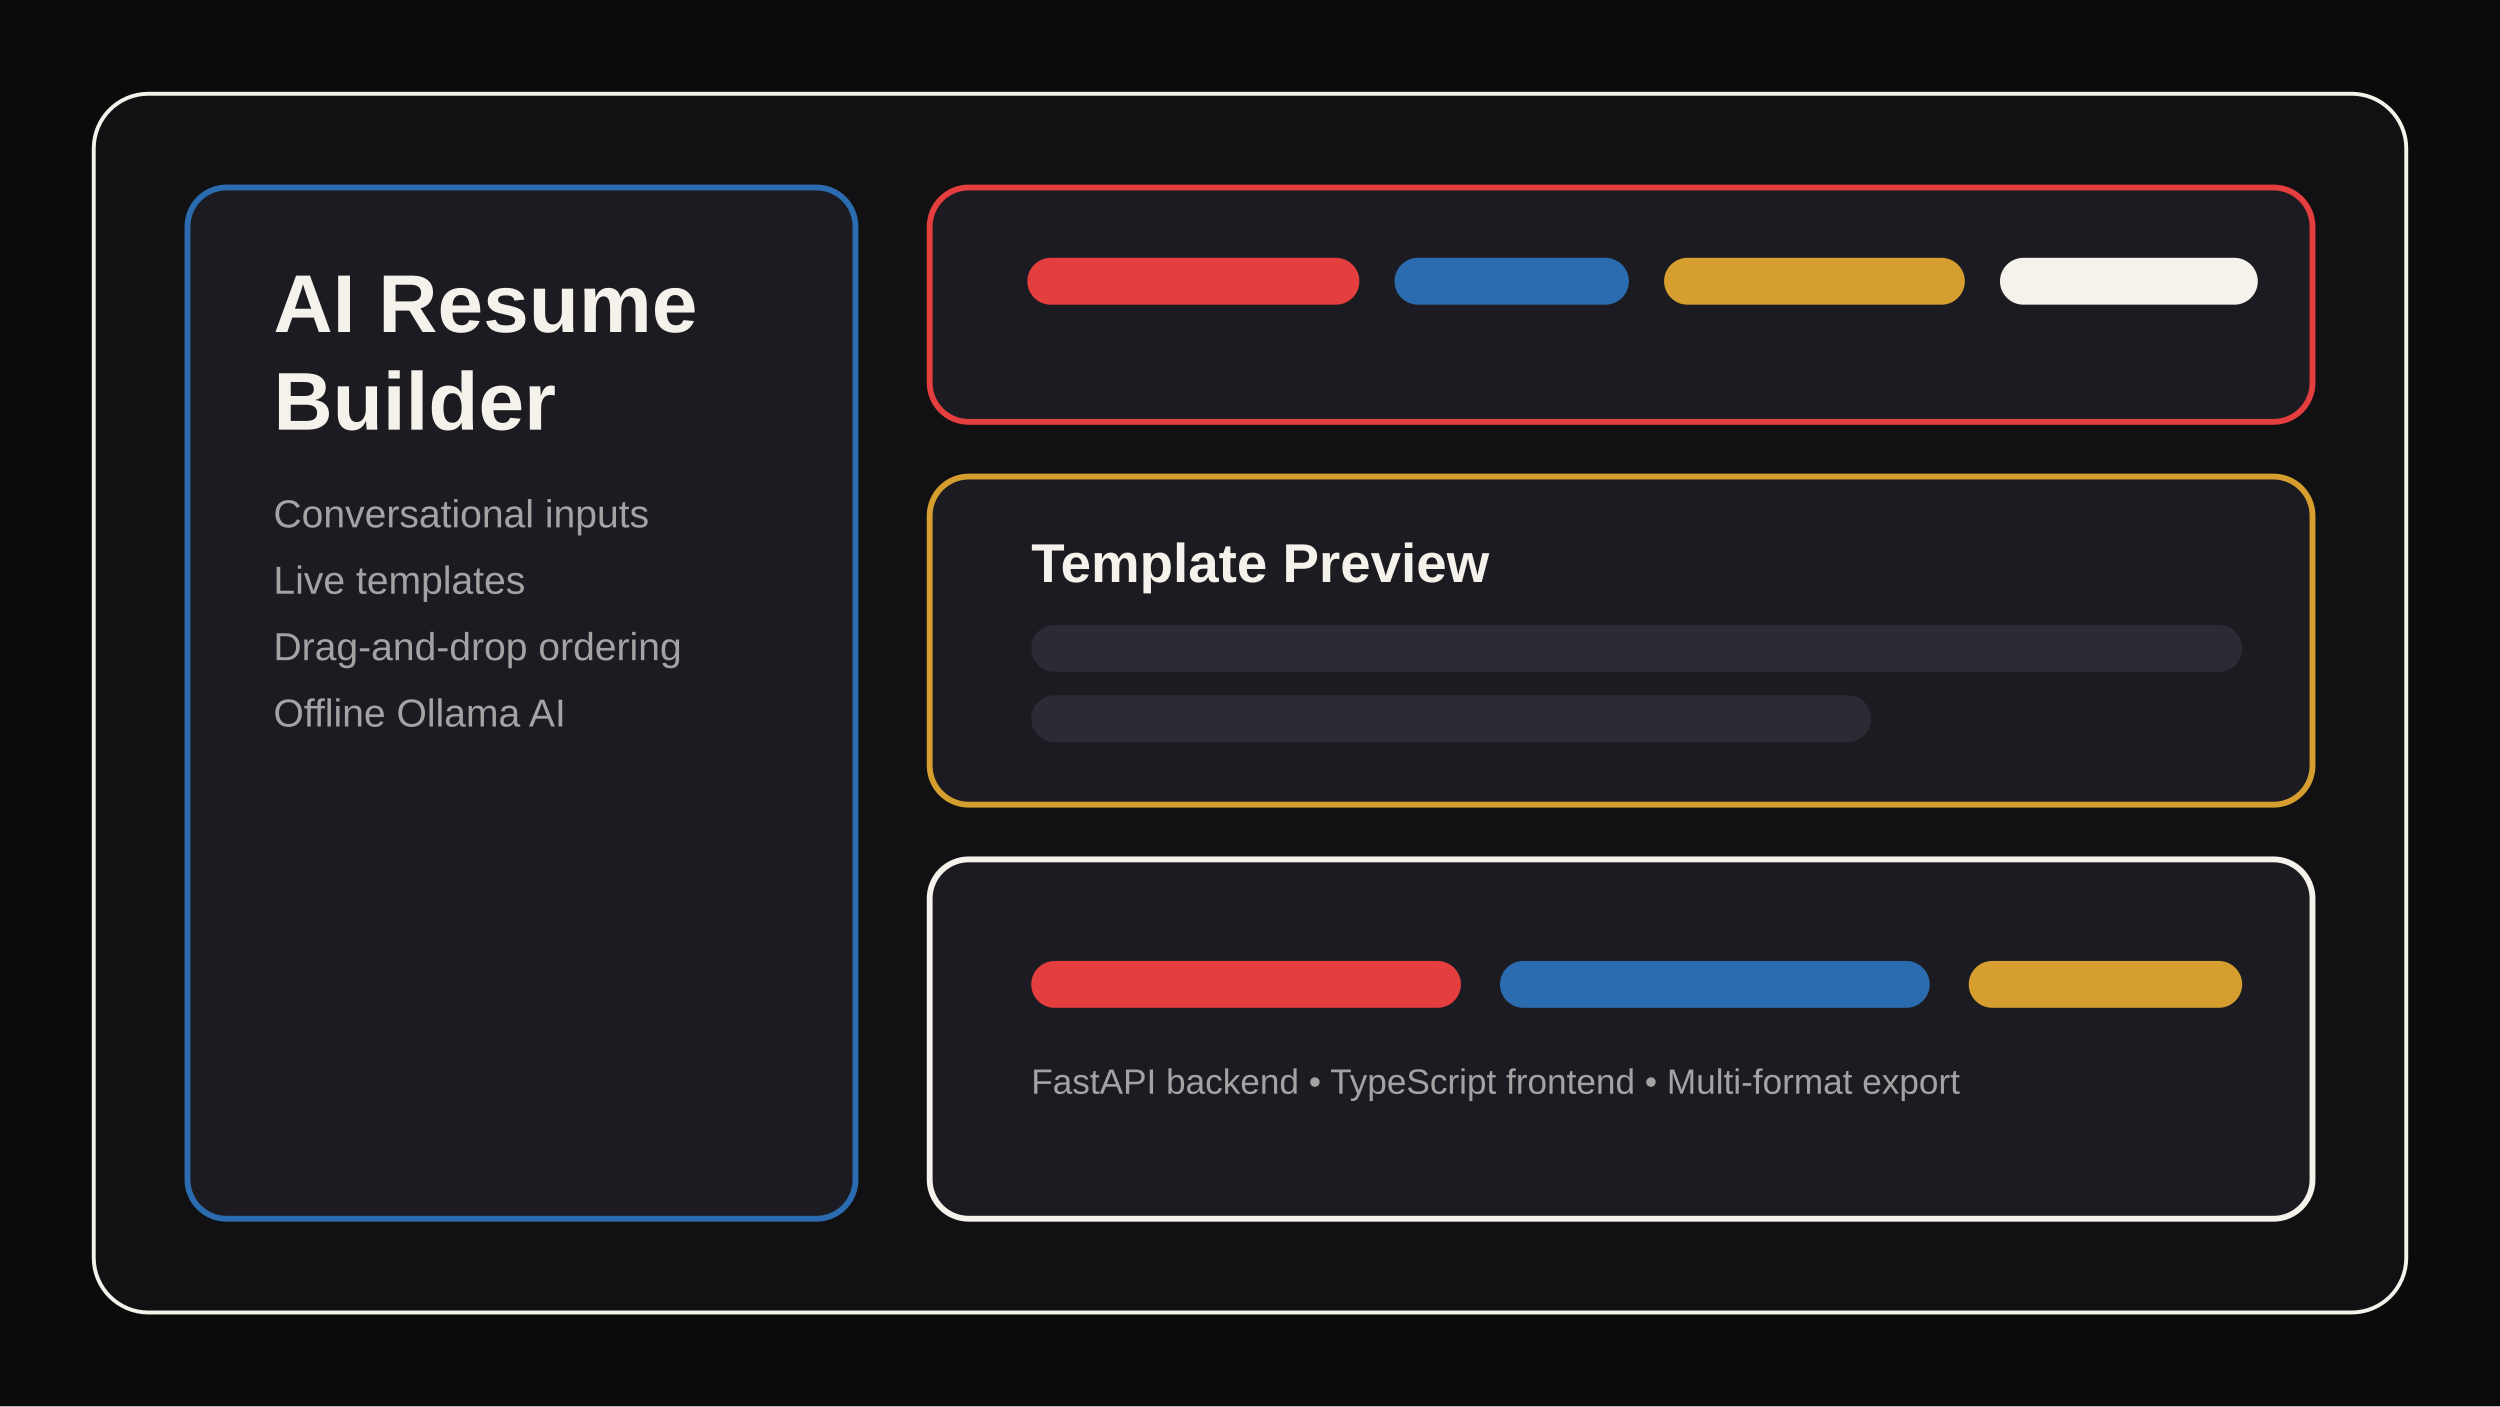
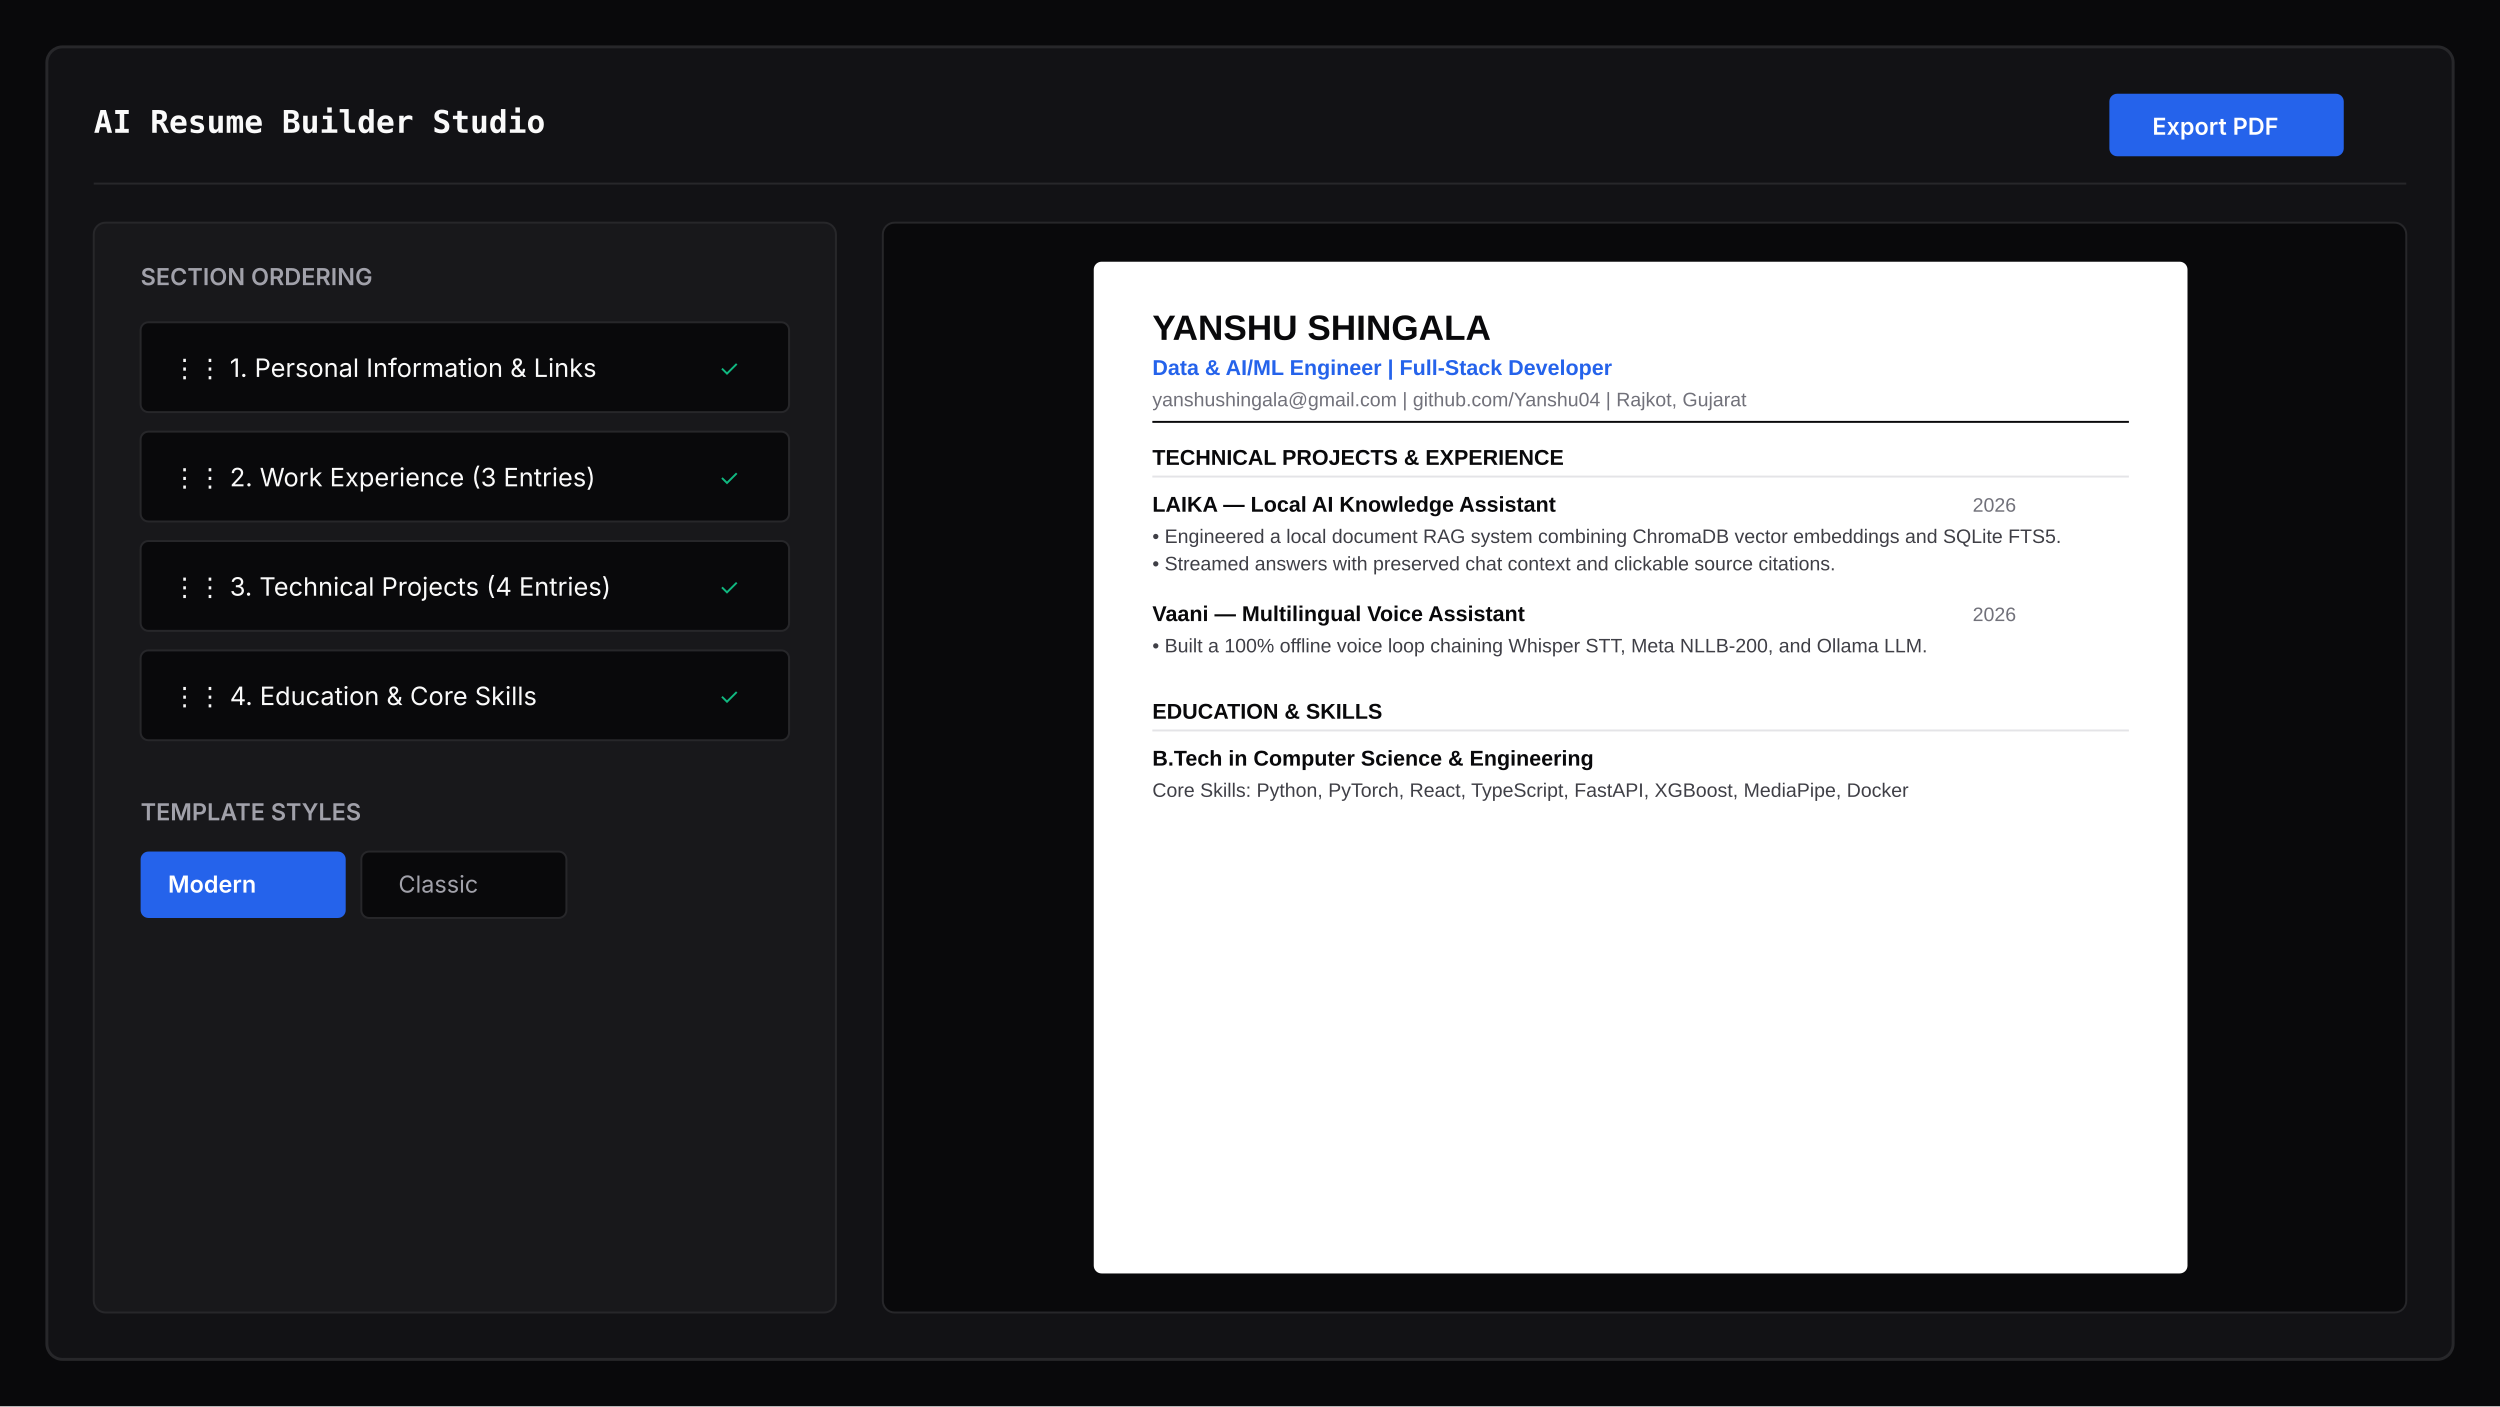
<svg xmlns="http://www.w3.org/2000/svg" width="1280" height="720" viewBox="0 0 1280 720" fill="none">
-   <rect width="1280" height="720" fill="#0B0B0C" />
-   <rect x="48" y="48" width="1184" height="624" rx="28" fill="#111114" stroke="#F5F2EB" stroke-width="2" />
-   <rect x="96" y="96" width="342" height="528" rx="20" fill="#1B1B21" stroke="#2B6CB0" stroke-width="3" />
-   <rect x="476" y="96" width="708" height="120" rx="20" fill="#1B1B21" stroke="#E53E3E" stroke-width="3" />
-   <rect x="476" y="244" width="708" height="168" rx="20" fill="#1B1B21" stroke="#D69E2E" stroke-width="3" />
-   <rect x="476" y="440" width="708" height="184" rx="20" fill="#1B1B21" stroke="#F5F2EB" stroke-width="3" />
-   <text x="140" y="170" fill="#F5F2EB" font-family="Arial, Helvetica, sans-serif" font-size="42" font-weight="700">AI Resume</text>
-   <text x="140" y="220" fill="#F5F2EB" font-family="Arial, Helvetica, sans-serif" font-size="42" font-weight="700">Builder</text>
-   <text x="140" y="270" fill="#A3A3A3" font-family="Arial, Helvetica, sans-serif" font-size="20">Conversational inputs</text>
-   <text x="140" y="304" fill="#A3A3A3" font-family="Arial, Helvetica, sans-serif" font-size="20">Live templates</text>
-   <text x="140" y="338" fill="#A3A3A3" font-family="Arial, Helvetica, sans-serif" font-size="20">Drag-and-drop ordering</text>
-   <text x="140" y="372" fill="#A3A3A3" font-family="Arial, Helvetica, sans-serif" font-size="20">Offline Ollama AI</text>
-   <rect x="526" y="132" width="170" height="24" rx="12" fill="#E53E3E" />
-   <rect x="714" y="132" width="120" height="24" rx="12" fill="#2B6CB0" />
-   <rect x="852" y="132" width="154" height="24" rx="12" fill="#D69E2E" />
-   <rect x="1024" y="132" width="132" height="24" rx="12" fill="#F5F2EB" />
-   <text x="528" y="298" fill="#F5F2EB" font-family="Arial, Helvetica, sans-serif" font-size="28" font-weight="700">Template Preview</text>
-   <rect x="528" y="320" width="620" height="24" rx="12" fill="#2B2B33" />
-   <rect x="528" y="356" width="430" height="24" rx="12" fill="#2B2B33" />
-   <rect x="528" y="492" width="220" height="24" rx="12" fill="#E53E3E" />
-   <rect x="768" y="492" width="220" height="24" rx="12" fill="#2B6CB0" />
-   <rect x="1008" y="492" width="140" height="24" rx="12" fill="#D69E2E" />
-   <text x="528" y="560" fill="#A3A3A3" font-family="Arial, Helvetica, sans-serif" font-size="18">FastAPI backend • TypeScript frontend • Multi-format export</text>
+   <rect width="1280" height="720" fill="#09090B" />
+   <rect x="24" y="24" width="1232" height="672" rx="8" fill="#121215" stroke="#27272A" stroke-width="1.5" />
+   <text x="48" y="68" fill="#FAFAFA" font-family="'JetBrains Mono', monospace" font-size="16" font-weight="700">AI Resume Builder Studio</text>
+   <rect x="1080" y="48" width="120" height="32" rx="4" fill="#2563EB" />
+   <text x="1102" y="69" fill="#FFFFFF" font-family="-apple-system, sans-serif" font-size="12" font-weight="600">Export PDF</text>
+   <line x1="48" y1="94" x2="1232" y2="94" stroke="#27272A" stroke-width="1" />
+   <rect x="48" y="114" width="380" height="558" rx="6" fill="#18181B" stroke="#27272A" stroke-width="1" />
+   <text x="72" y="146" fill="#A1A1AA" font-family="-apple-system, sans-serif" font-size="12" font-weight="600">SECTION ORDERING</text>
+   <rect x="72" y="165" width="332" height="46" rx="4" fill="#09090B" stroke="#27272A" stroke-width="1" />
+   <text x="88" y="193" fill="#FAFAFA" font-family="-apple-system, sans-serif" font-size="13">⋮⋮  1. Personal Information &amp; Links</text>
+   <text x="368" y="193" fill="#10B981" font-family="-apple-system, sans-serif" font-size="12">✓</text>
+   <rect x="72" y="221" width="332" height="46" rx="4" fill="#09090B" stroke="#27272A" stroke-width="1" />
+   <text x="88" y="249" fill="#FAFAFA" font-family="-apple-system, sans-serif" font-size="13">⋮⋮  2. Work Experience (3 Entries)</text>
+   <text x="368" y="249" fill="#10B981" font-family="-apple-system, sans-serif" font-size="12">✓</text>
+   <rect x="72" y="277" width="332" height="46" rx="4" fill="#09090B" stroke="#27272A" stroke-width="1" />
+   <text x="88" y="305" fill="#FAFAFA" font-family="-apple-system, sans-serif" font-size="13">⋮⋮  3. Technical Projects (4 Entries)</text>
+   <text x="368" y="305" fill="#10B981" font-family="-apple-system, sans-serif" font-size="12">✓</text>
+   <rect x="72" y="333" width="332" height="46" rx="4" fill="#09090B" stroke="#27272A" stroke-width="1" />
+   <text x="88" y="361" fill="#FAFAFA" font-family="-apple-system, sans-serif" font-size="13">⋮⋮  4. Education &amp; Core Skills</text>
+   <text x="368" y="361" fill="#10B981" font-family="-apple-system, sans-serif" font-size="12">✓</text>
+   <text x="72" y="420" fill="#A1A1AA" font-family="-apple-system, sans-serif" font-size="12" font-weight="600">TEMPLATE STYLES</text>
+   <rect x="72" y="436" width="105" height="34" rx="4" fill="#2563EB" />
+   <text x="86" y="457" fill="#FFFFFF" font-family="-apple-system, sans-serif" font-size="12" font-weight="600">Modern</text>
+   <rect x="185" y="436" width="105" height="34" rx="4" fill="#09090B" stroke="#27272A" stroke-width="1" />
+   <text x="204" y="457" fill="#A1A1AA" font-family="-apple-system, sans-serif" font-size="12">Classic</text>
+   <rect x="452" y="114" width="780" height="558" rx="6" fill="#09090B" stroke="#27272A" stroke-width="1" />
+   <rect x="560" y="134" width="560" height="518" rx="4" fill="#FFFFFF" />
+   <text x="590" y="174" fill="#09090B" font-family="Arial, sans-serif" font-size="18" font-weight="800">YANSHU SHINGALA</text>
+   <text x="590" y="192" fill="#2563EB" font-family="Arial, sans-serif" font-size="11" font-weight="700">Data &amp; AI/ML Engineer | Full-Stack Developer</text>
+   <text x="590" y="208" fill="#71717A" font-family="Arial, sans-serif" font-size="10">yanshushingala@gmail.com | github.com/Yanshu04 | Rajkot, Gujarat</text>
+   <line x1="590" y1="216" x2="1090" y2="216" stroke="#09090B" stroke-width="1" />
+   <text x="590" y="238" fill="#09090B" font-family="Arial, sans-serif" font-size="11" font-weight="800">TECHNICAL PROJECTS &amp; EXPERIENCE</text>
+   <line x1="590" y1="244" x2="1090" y2="244" stroke="#E4E4E7" stroke-width="1" />
+   <text x="590" y="262" fill="#09090B" font-family="Arial, sans-serif" font-size="11" font-weight="700">LAIKA — Local AI Knowledge Assistant</text>
+   <text x="1010" y="262" fill="#71717A" font-family="Arial, sans-serif" font-size="10">2026</text>
+   <text x="590" y="278" fill="#3F3F46" font-family="Arial, sans-serif" font-size="10">• Engineered a local document RAG system combining ChromaDB vector embeddings and SQLite FTS5.</text>
+   <text x="590" y="292" fill="#3F3F46" font-family="Arial, sans-serif" font-size="10">• Streamed answers with preserved chat context and clickable source citations.</text>
+   <text x="590" y="318" fill="#09090B" font-family="Arial, sans-serif" font-size="11" font-weight="700">Vaani — Multilingual Voice Assistant</text>
+   <text x="1010" y="318" fill="#71717A" font-family="Arial, sans-serif" font-size="10">2026</text>
+   <text x="590" y="334" fill="#3F3F46" font-family="Arial, sans-serif" font-size="10">• Built a 100% offline voice loop chaining Whisper STT, Meta NLLB-200, and Ollama LLM.</text>
+   <text x="590" y="368" fill="#09090B" font-family="Arial, sans-serif" font-size="11" font-weight="800">EDUCATION &amp; SKILLS</text>
+   <line x1="590" y1="374" x2="1090" y2="374" stroke="#E4E4E7" stroke-width="1" />
+   <text x="590" y="392" fill="#09090B" font-family="Arial, sans-serif" font-size="11" font-weight="700">B.Tech in Computer Science &amp; Engineering</text>
+   <text x="590" y="408" fill="#3F3F46" font-family="Arial, sans-serif" font-size="10">Core Skills: Python, PyTorch, React, TypeScript, FastAPI, XGBoost, MediaPipe, Docker</text>
</svg>
